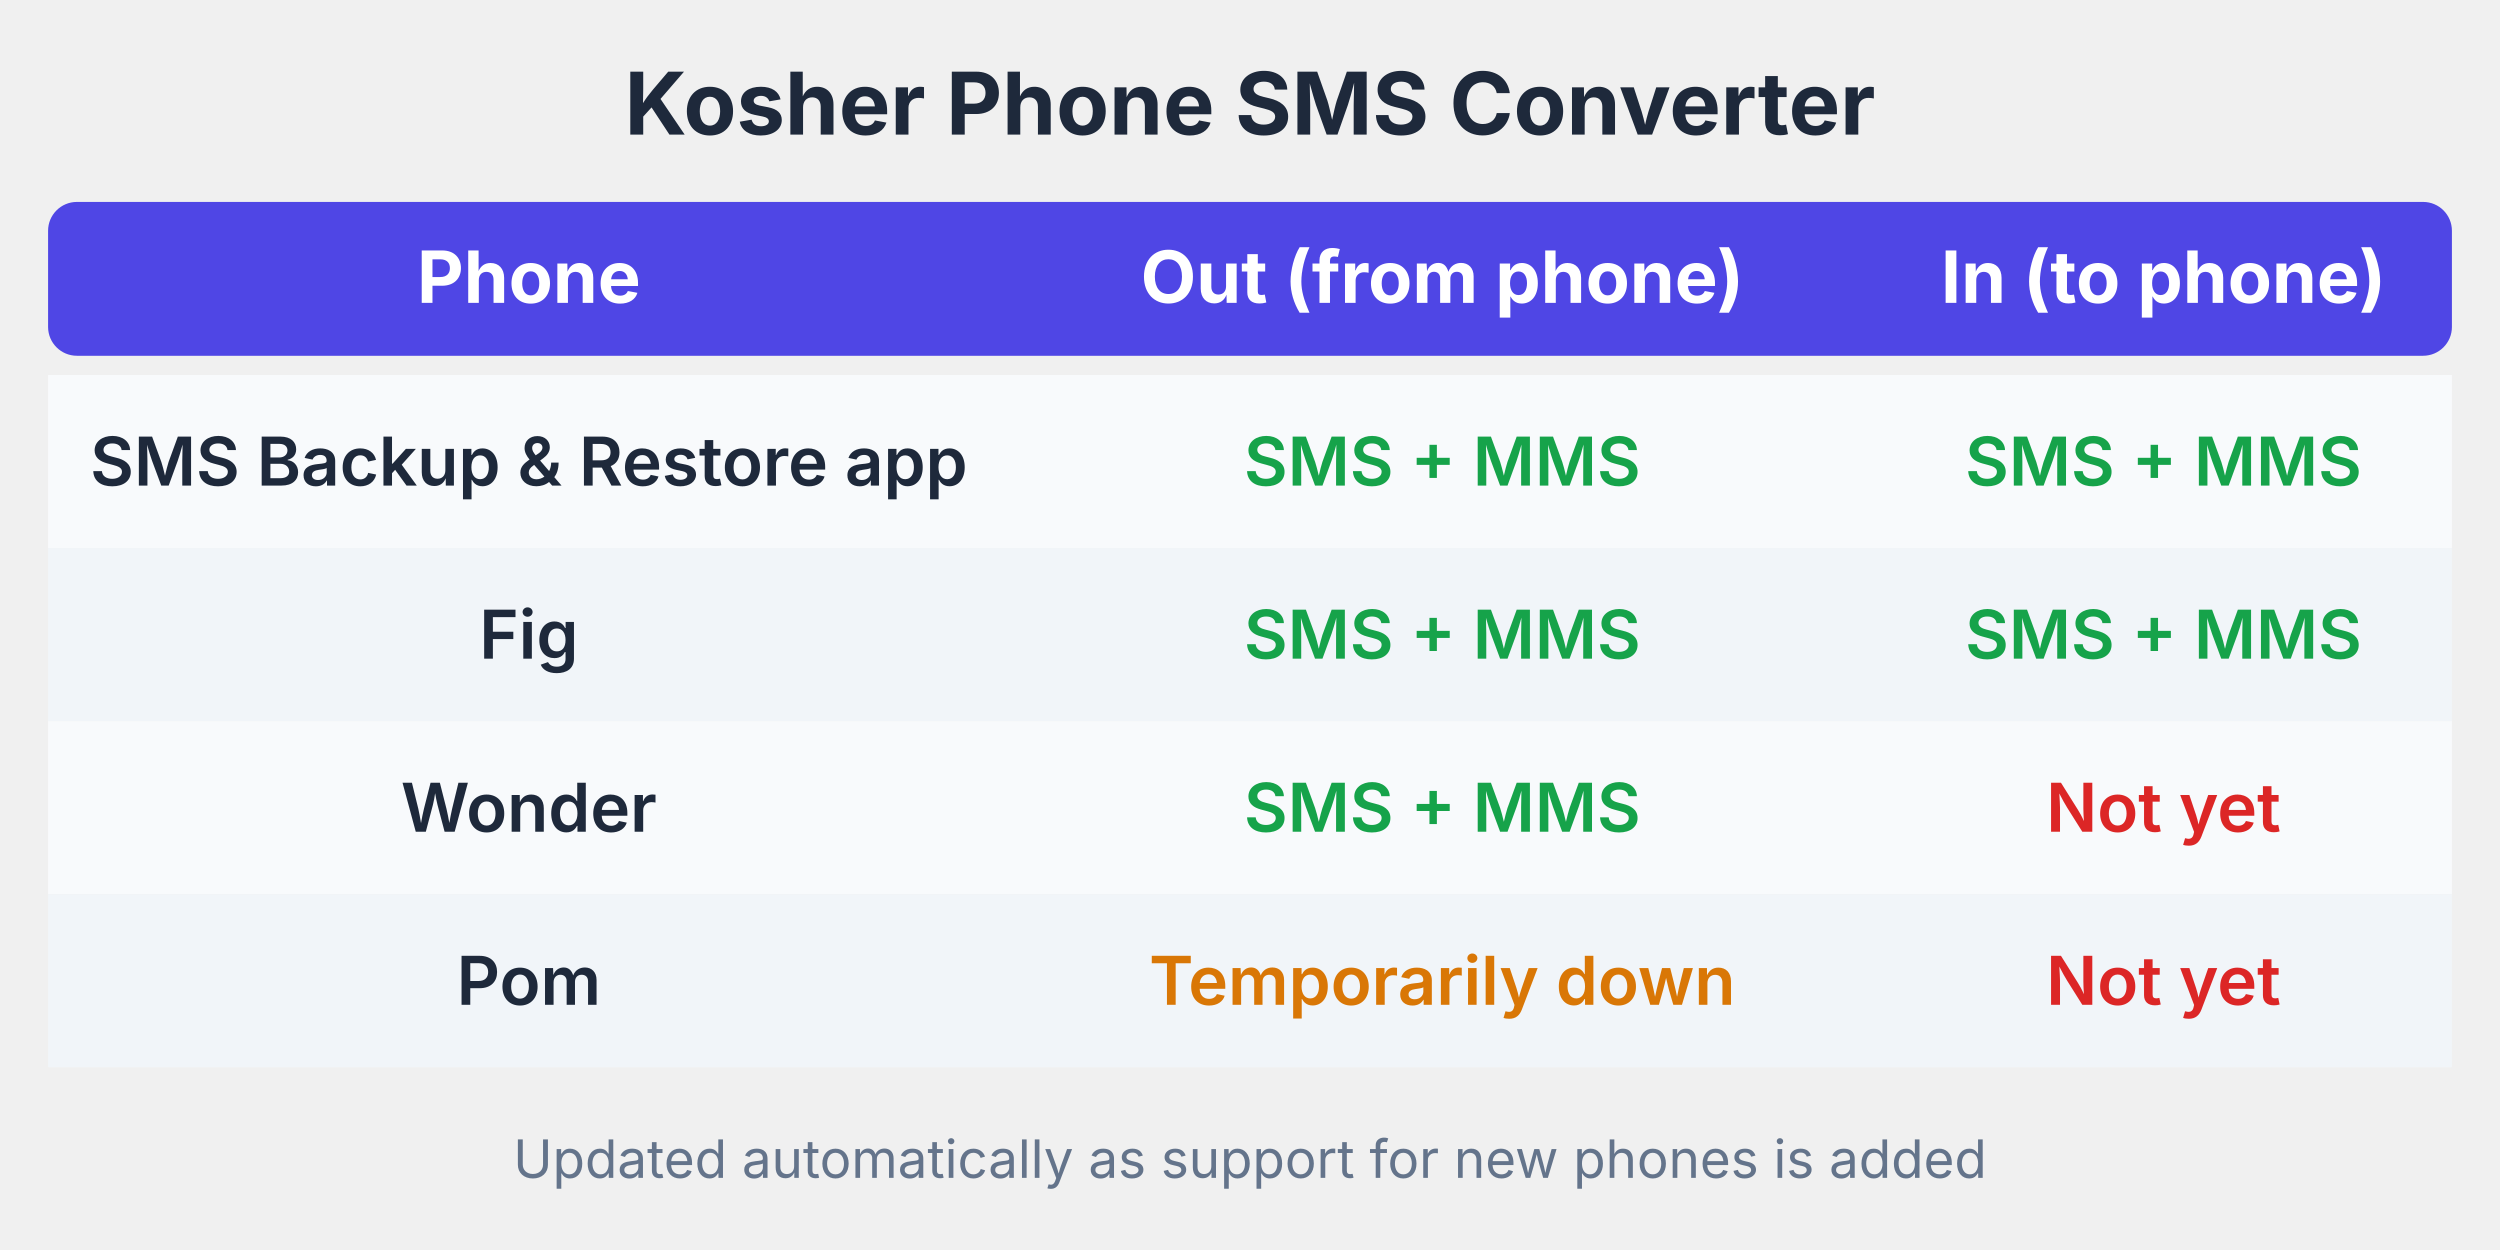
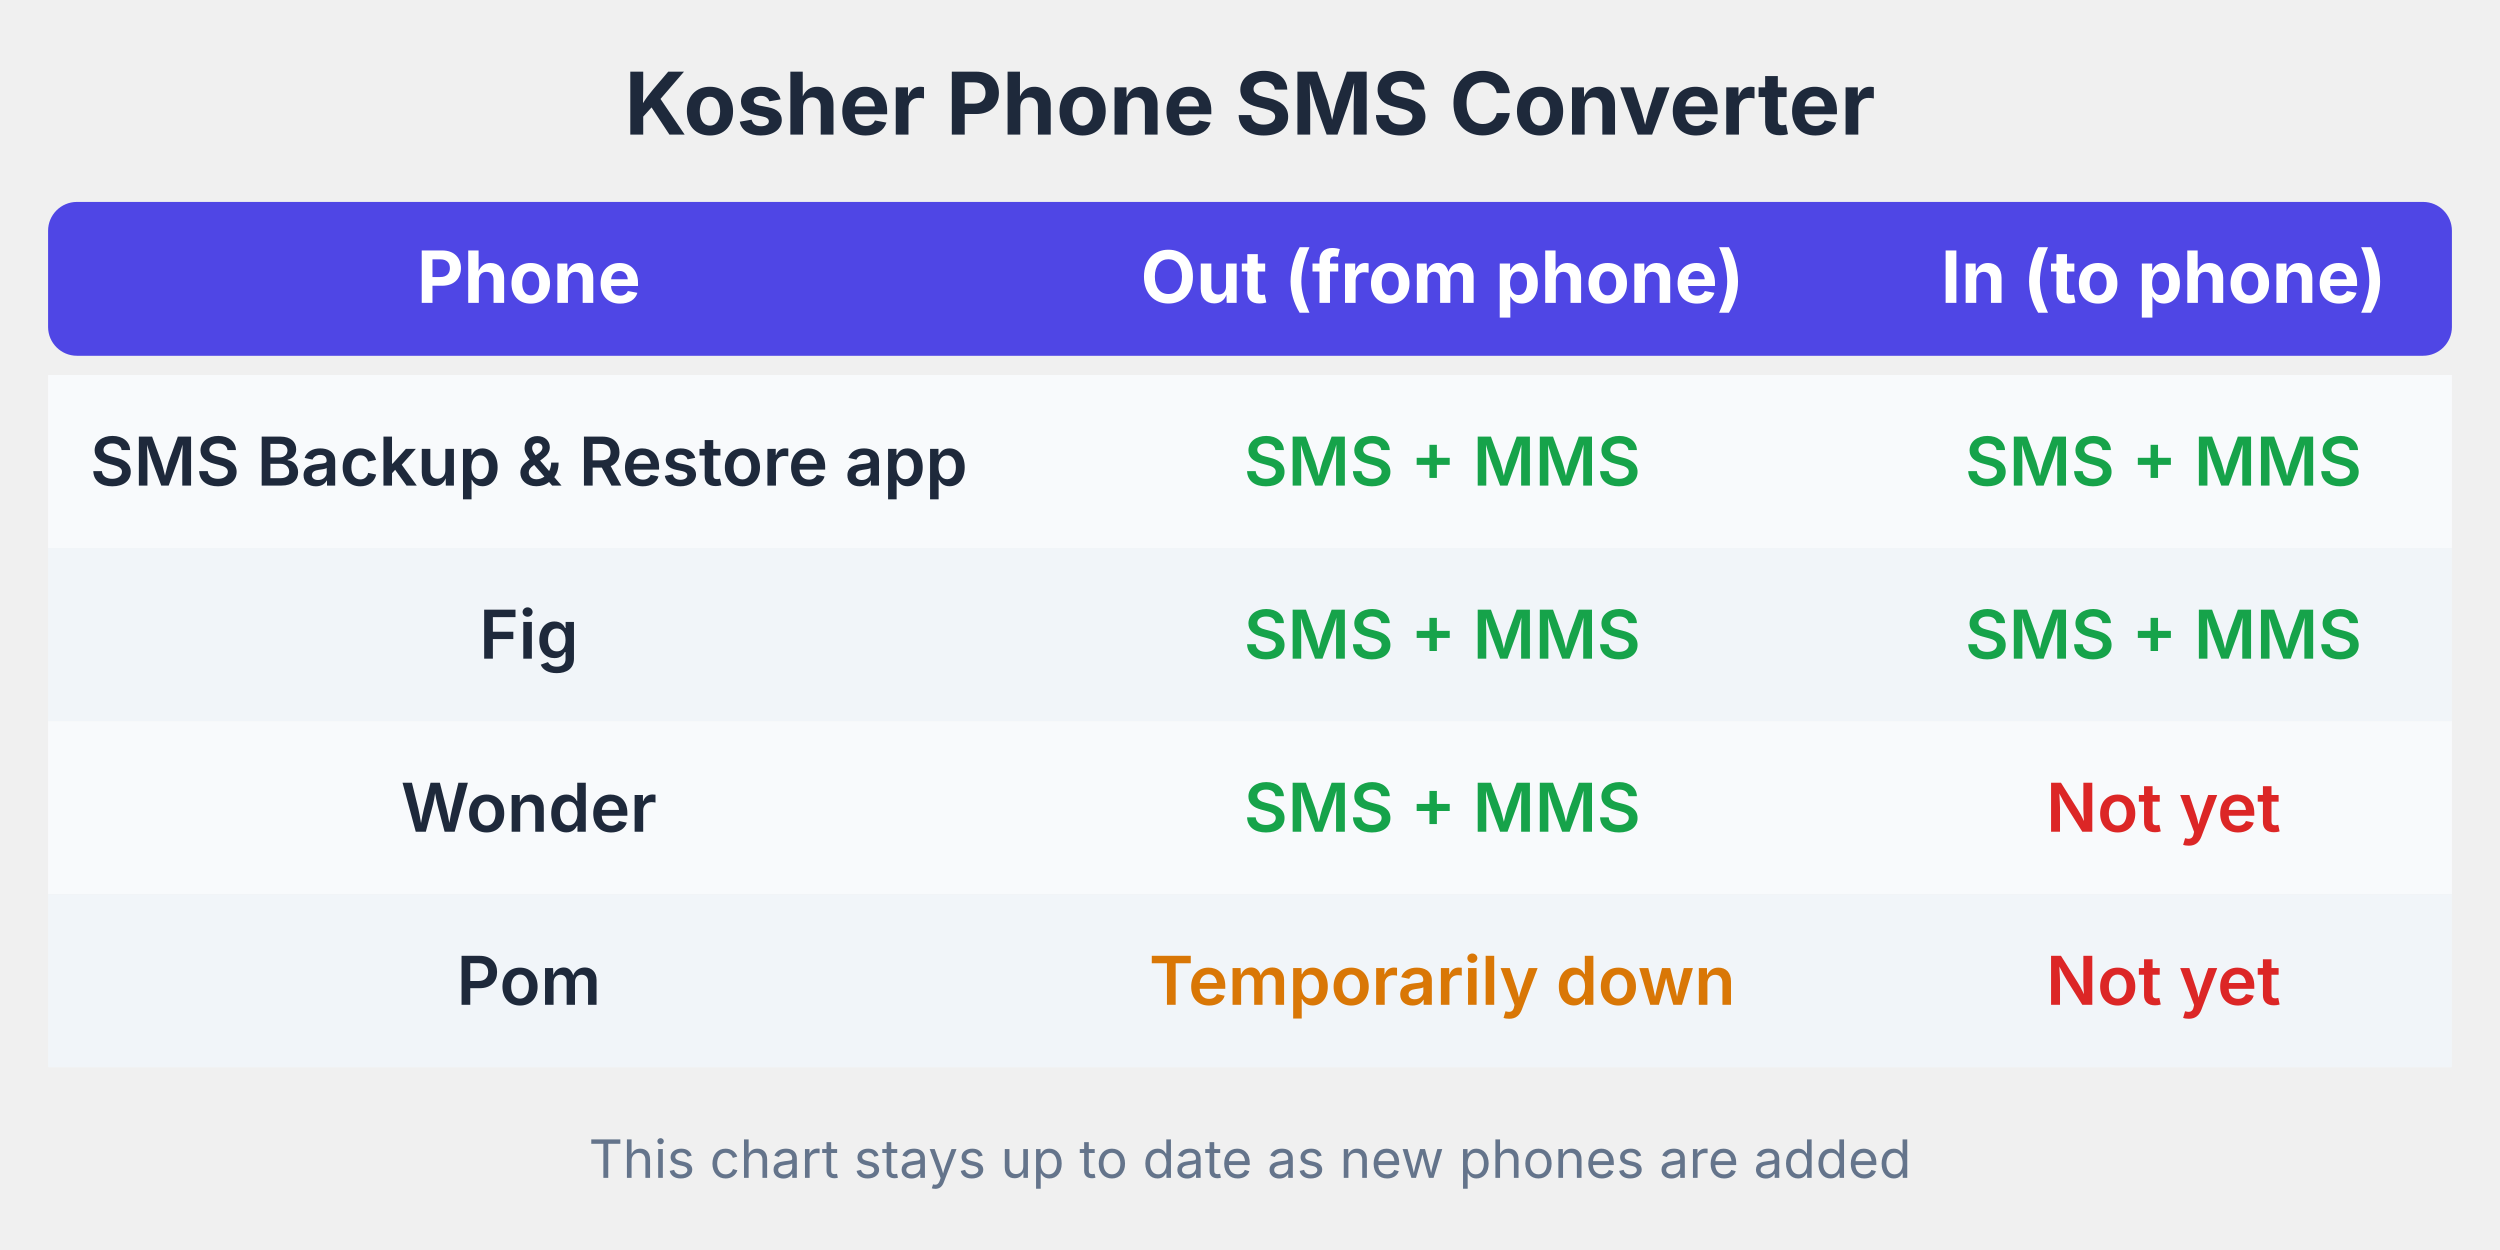
<svg xmlns="http://www.w3.org/2000/svg" width="520" height="260" viewBox="0 0 520 260">
  <style>
    text { font-family: -apple-system, BlinkMacSystemFont, 'Segoe UI', sans-serif; font-size: 14px; fill: #1e293b; }
    .header { font-weight: 700; font-size: 15px; fill: #fff; }
    .phone { font-weight: 600; }
    .phone-sub { font-size: 10px; fill: #64748b; font-weight: 400; }
    .yes { fill: #16a34a; font-weight: 600; }
    .no { fill: #dc2626; font-weight: 600; }
    .warn { fill: #d97706; font-weight: 600; }
    .title { font-size: 18px; font-weight: 700; fill: #1e293b; }
    .footnote { font-size: 11px; fill: #64748b; }
  </style>
  <text x="260" y="28" text-anchor="middle" class="title">Kosher Phone SMS Converter</text>
  <rect x="10" y="42" width="500" height="32" rx="6" fill="#4f46e5" />
  <text x="110" y="63" text-anchor="middle" class="header">Phone</text>
  <text x="300" y="63" text-anchor="middle" class="header">Out (from phone)</text>
  <text x="450" y="63" text-anchor="middle" class="header">In (to phone)</text>
  <rect x="10" y="78" width="500" height="36" rx="0" fill="#f8fafc" />
  <text x="110" y="101" text-anchor="middle" class="phone">SMS Backup &amp; Restore app</text>
  <text x="300" y="101" text-anchor="middle" class="yes">SMS + MMS</text>
  <text x="450" y="101" text-anchor="middle" class="yes">SMS + MMS</text>
  <rect x="10" y="114" width="500" height="36" rx="0" fill="#f1f5f9" />
  <text x="110" y="137" text-anchor="middle" class="phone">Fig</text>
  <text x="300" y="137" text-anchor="middle" class="yes">SMS + MMS</text>
  <text x="450" y="137" text-anchor="middle" class="yes">SMS + MMS</text>
  <rect x="10" y="150" width="500" height="36" rx="0" fill="#f8fafc" />
  <text x="110" y="173" text-anchor="middle" class="phone">Wonder</text>
  <text x="300" y="173" text-anchor="middle" class="yes">SMS + MMS</text>
  <text x="450" y="173" text-anchor="middle" class="no">Not yet</text>
  <rect x="10" y="186" width="500" height="36" rx="0" fill="#f1f5f9" />
  <text x="110" y="209" text-anchor="middle" class="phone">Pom</text>
  <text x="300" y="209" text-anchor="middle" class="warn">Temporarily down</text>
  <text x="450" y="209" text-anchor="middle" class="no">Not yet</text>
-   <text x="260" y="245" text-anchor="middle" class="footnote">Updated automatically as support for new phones is added</text>
+   <text x="260" y="245" text-anchor="middle" class="footnote">This chart stays up to date as new phones are added</text>
</svg>
